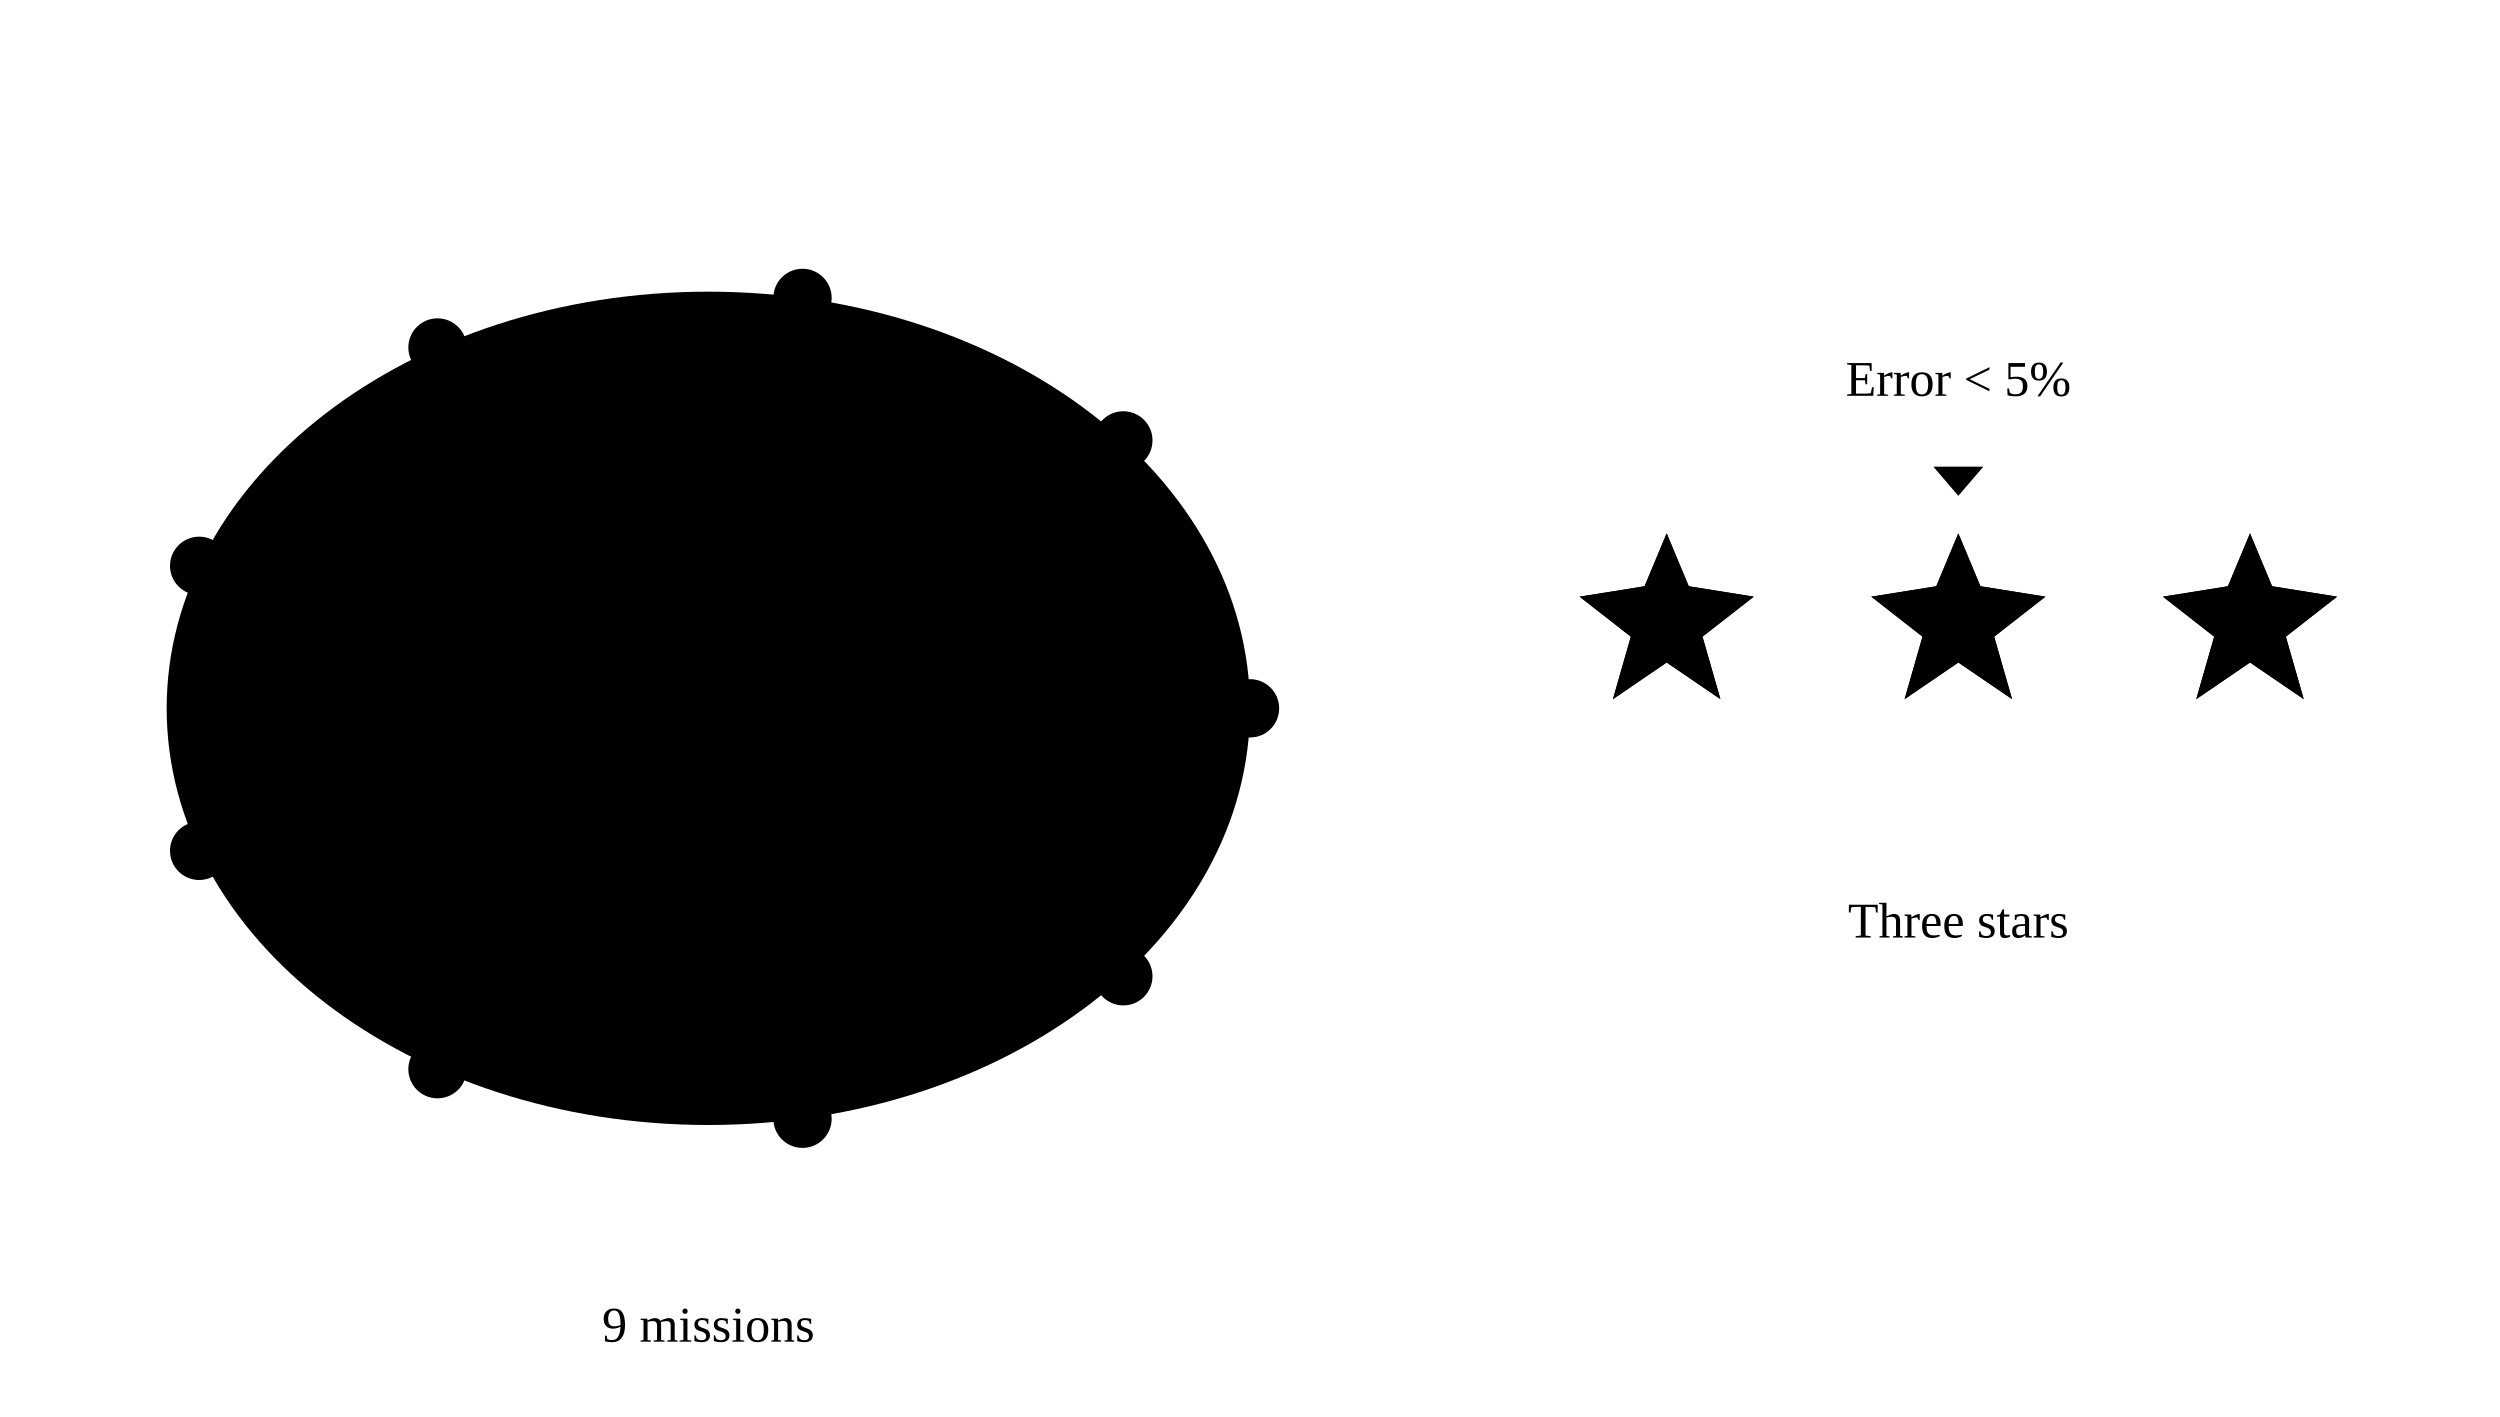
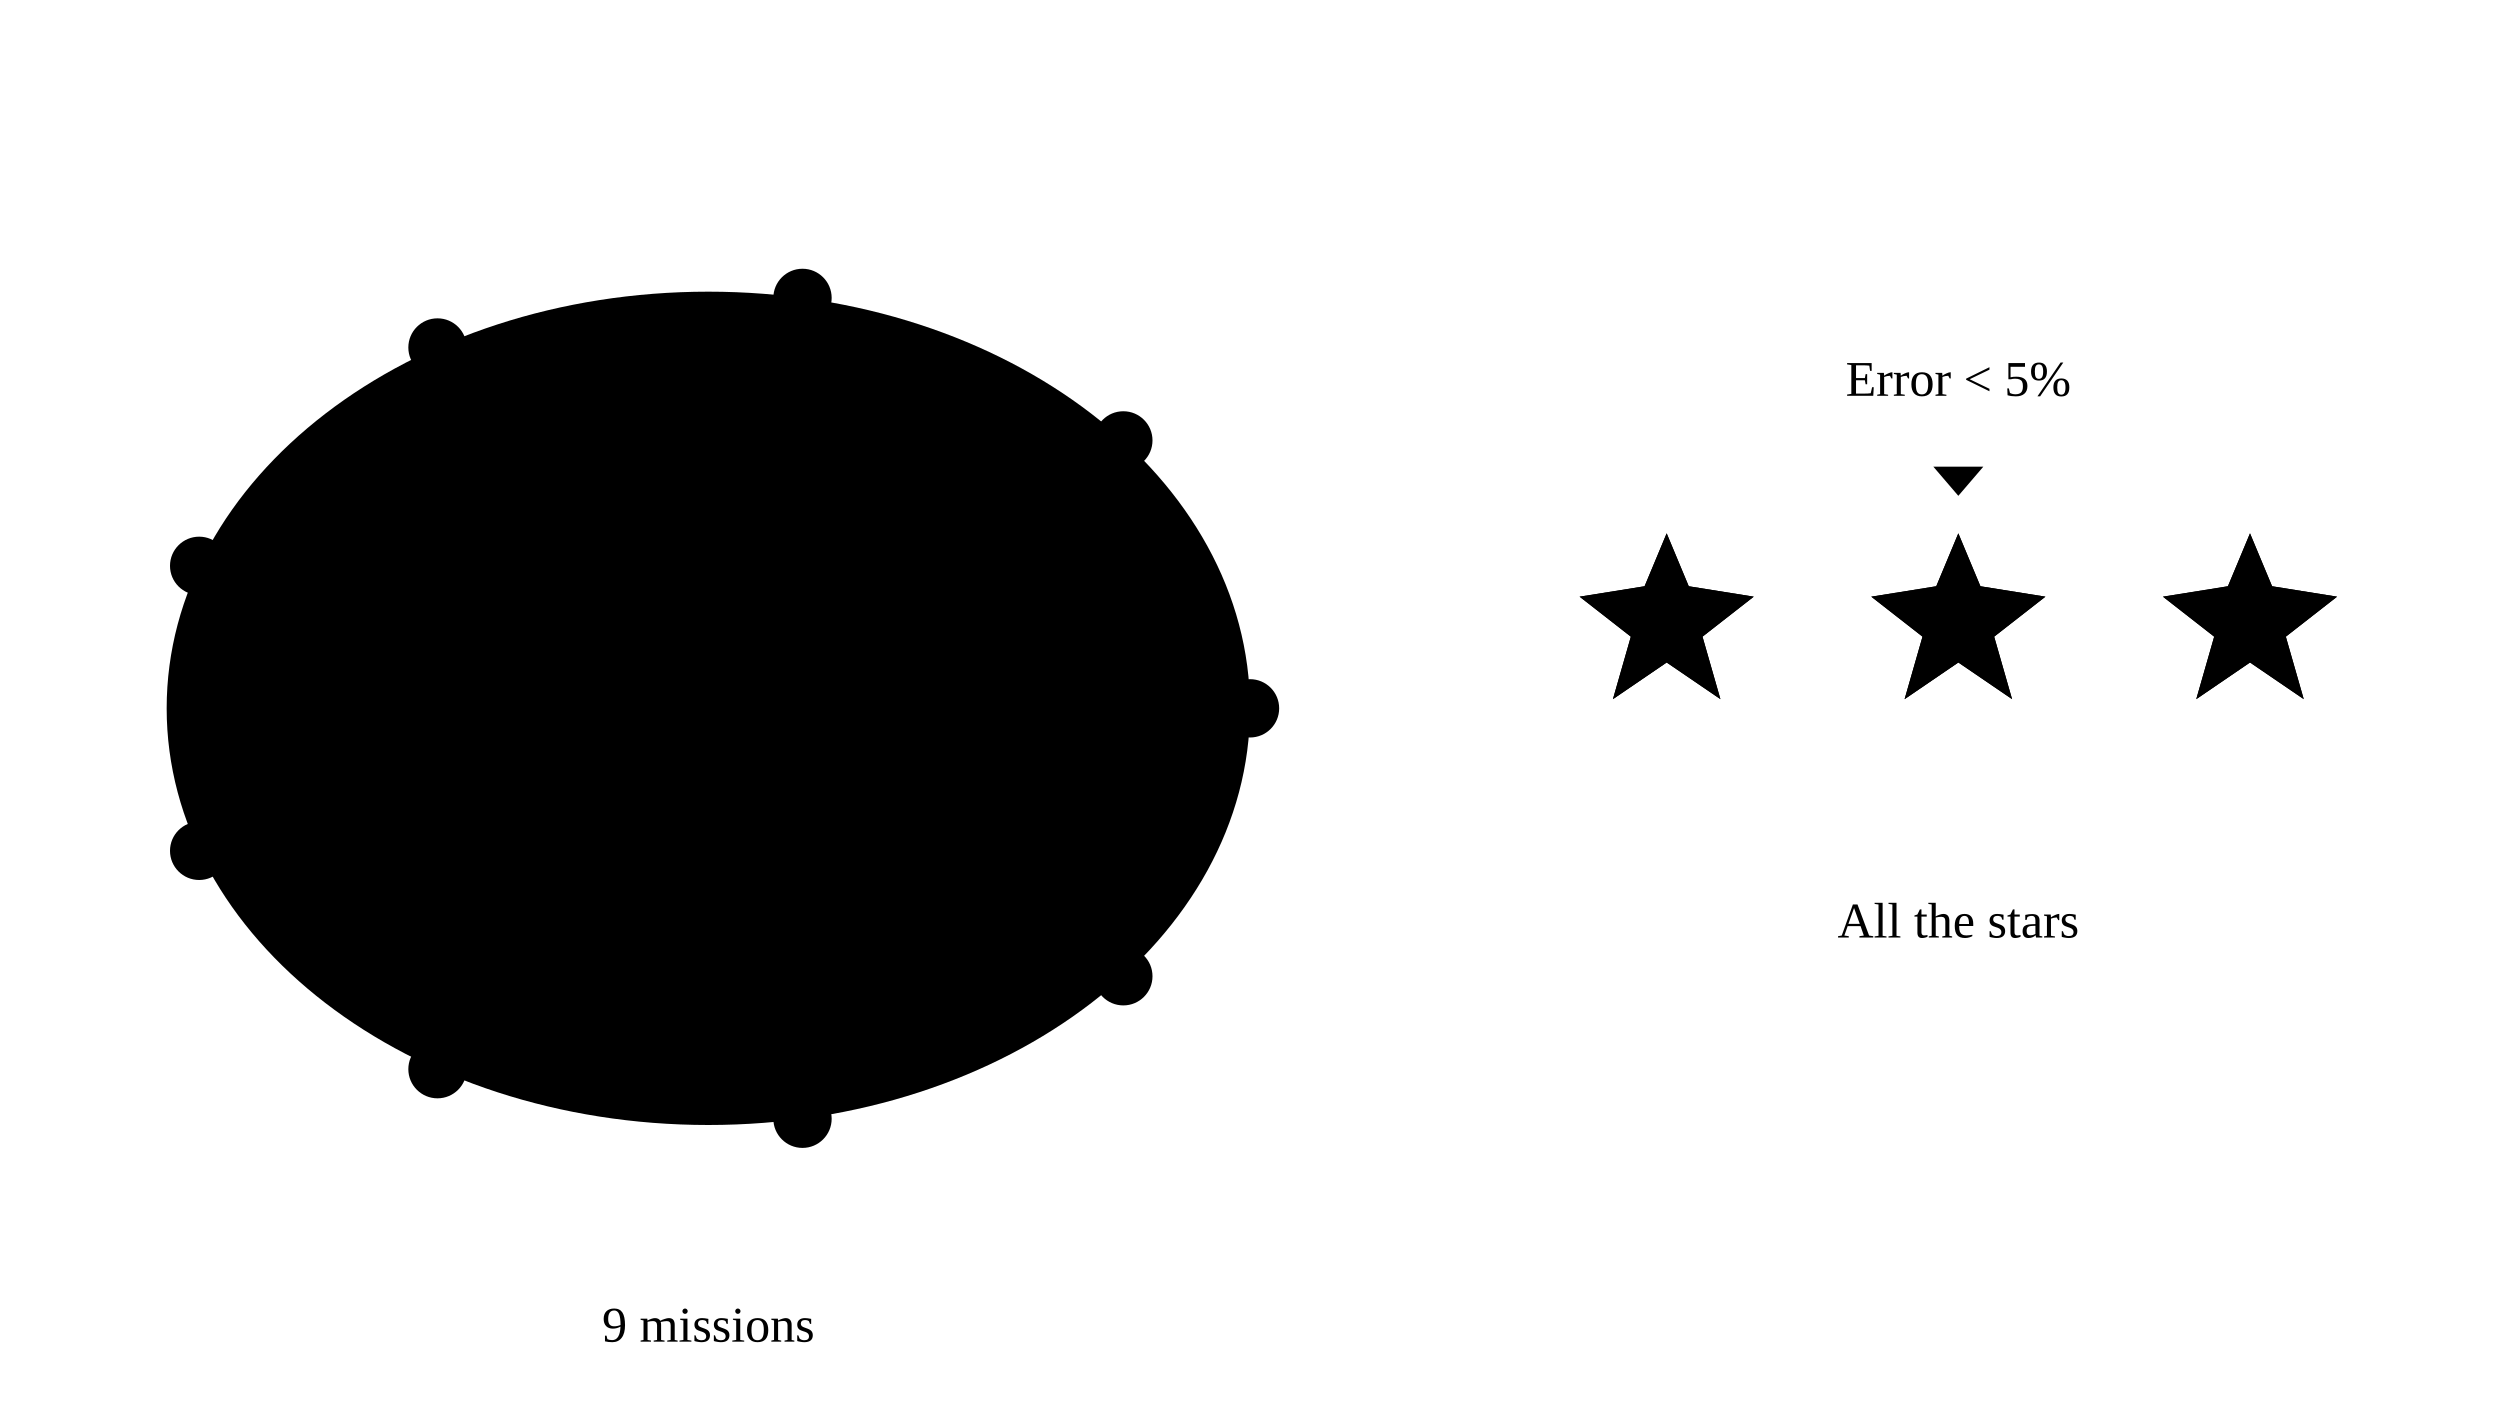
<svg xmlns="http://www.w3.org/2000/svg" viewBox="0 0 600 340">
  <ellipse class="a" cx="170" cy="170" rx="130" ry="100" />
  <circle class="fa" cx="170" cy="170" r="40" />
  <circle class="t" cx="170" cy="170" r="40" />
  <circle class="ft" cx="300" cy="170" r="7" />
  <circle class="ft" cx="269.6" cy="234.3" r="7" />
  <circle class="ft" cx="192.6" cy="268.5" r="7" />
  <circle class="ft" cx="105" cy="256.6" r="7" />
  <circle class="ft" cx="47.8" cy="204.2" r="7" />
  <circle class="ft" cx="47.8" cy="135.8" r="7" />
  <circle class="ft" cx="105" cy="83.4" r="7" />
  <circle class="ft" cx="192.6" cy="71.5" r="7" />
  <circle class="ft" cx="269.6" cy="105.7" r="7" />
  <text class="lbl" x="170" y="322" text-anchor="middle">9 missions</text>
  <text class="lbl" x="470" y="95" text-anchor="middle">Error &lt; 5%</text>
  <path class="fa" d="M400 128 L405.3 140.7 L420.9 143.2 L408.6 152.8 L412.9 167.8 L400 159 L387.1 167.8 L391.4 152.8 L379.1 143.2 L394.7 140.7 Z" />
  <path class="t" d="M400 128 L405.3 140.7 L420.9 143.2 L408.6 152.8 L412.9 167.8 L400 159 L387.1 167.8 L391.4 152.8 L379.1 143.2 L394.7 140.7 Z" />
  <path class="fa" d="M470 128 L475.3 140.7 L490.9 143.2 L478.6 152.8 L482.9 167.8 L470 159 L457.1 167.8 L461.4 152.8 L449.1 143.2 L464.7 140.7 Z" />
  <path class="t" d="M470 128 L475.3 140.7 L490.9 143.2 L478.6 152.8 L482.9 167.8 L470 159 L457.1 167.8 L461.4 152.8 L449.1 143.2 L464.7 140.7 Z" />
  <path class="fa" d="M540 128 L545.3 140.7 L560.9 143.2 L548.6 152.8 L552.9 167.8 L540 159 L527.1 167.8 L531.4 152.8 L519.1 143.2 L534.7 140.7 Z" />
  <path class="t" d="M540 128 L545.3 140.7 L560.9 143.2 L548.6 152.8 L552.9 167.8 L540 159 L527.1 167.8 L531.4 152.8 L519.1 143.2 L534.7 140.7 Z" />
  <path class="r" d="M470 105 V118 M464 112 L470 119 L476 112" />
-   <text class="lbl" x="470" y="225" text-anchor="middle">Three stars</text>
+   <text class="lbl" x="470" y="225" text-anchor="middle">All the stars</text>
</svg>
